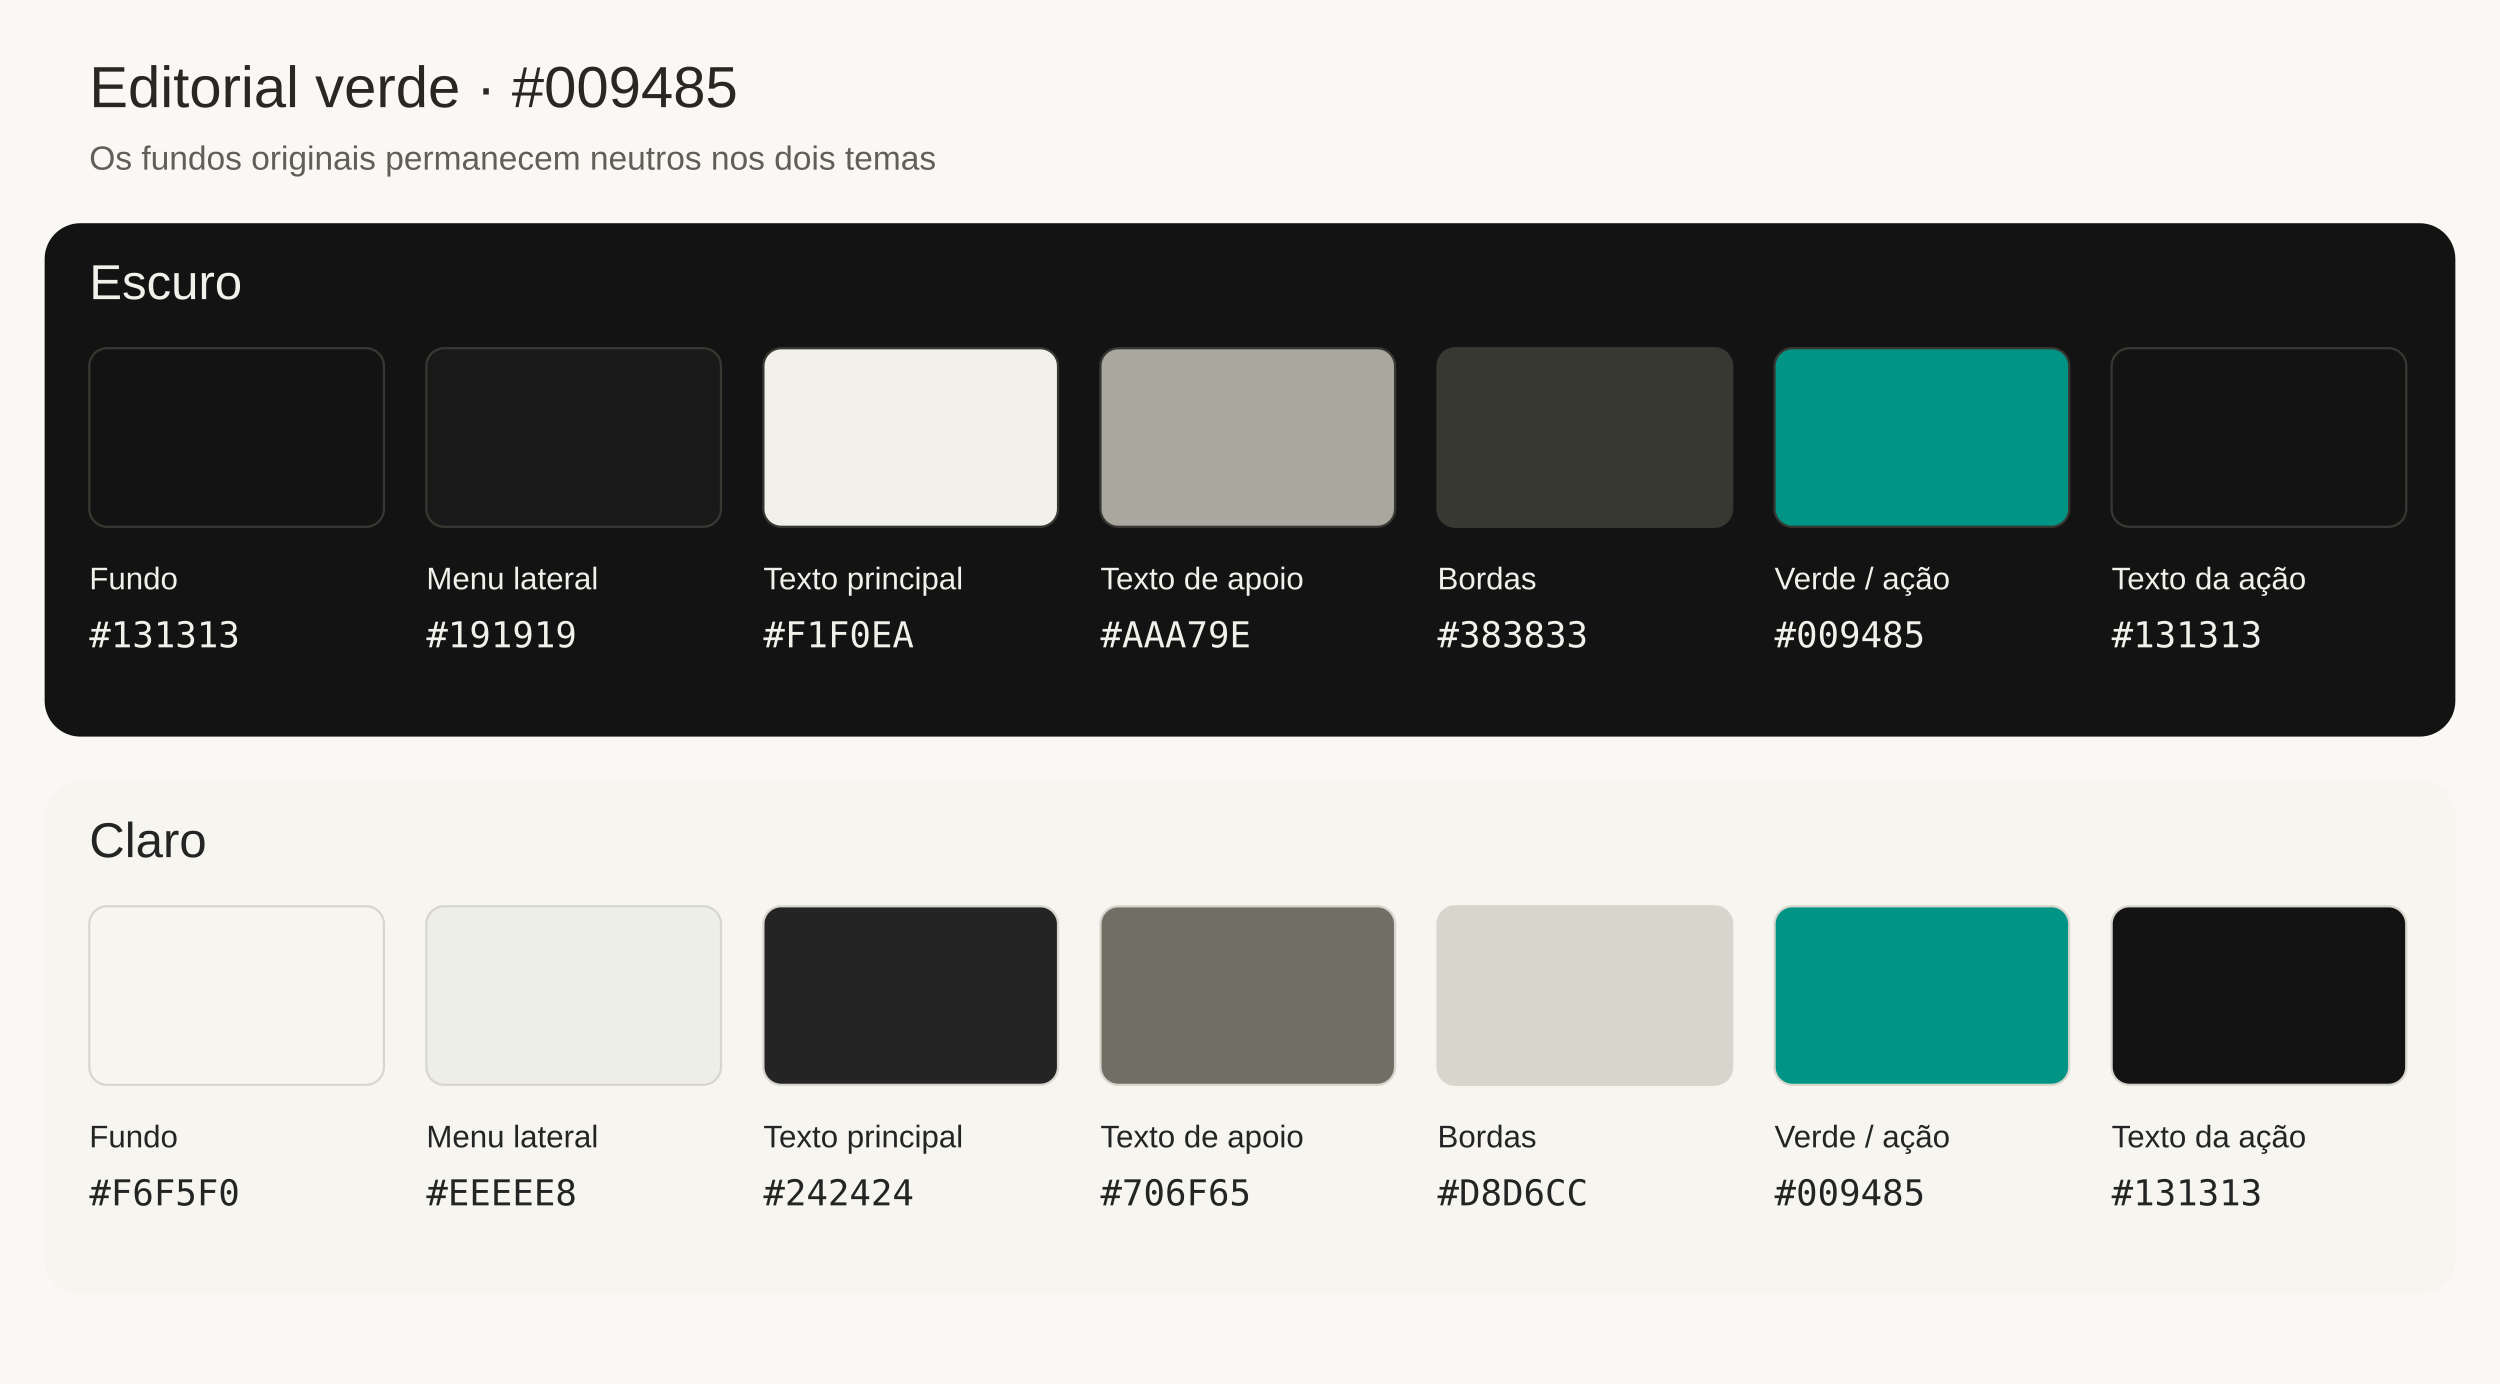
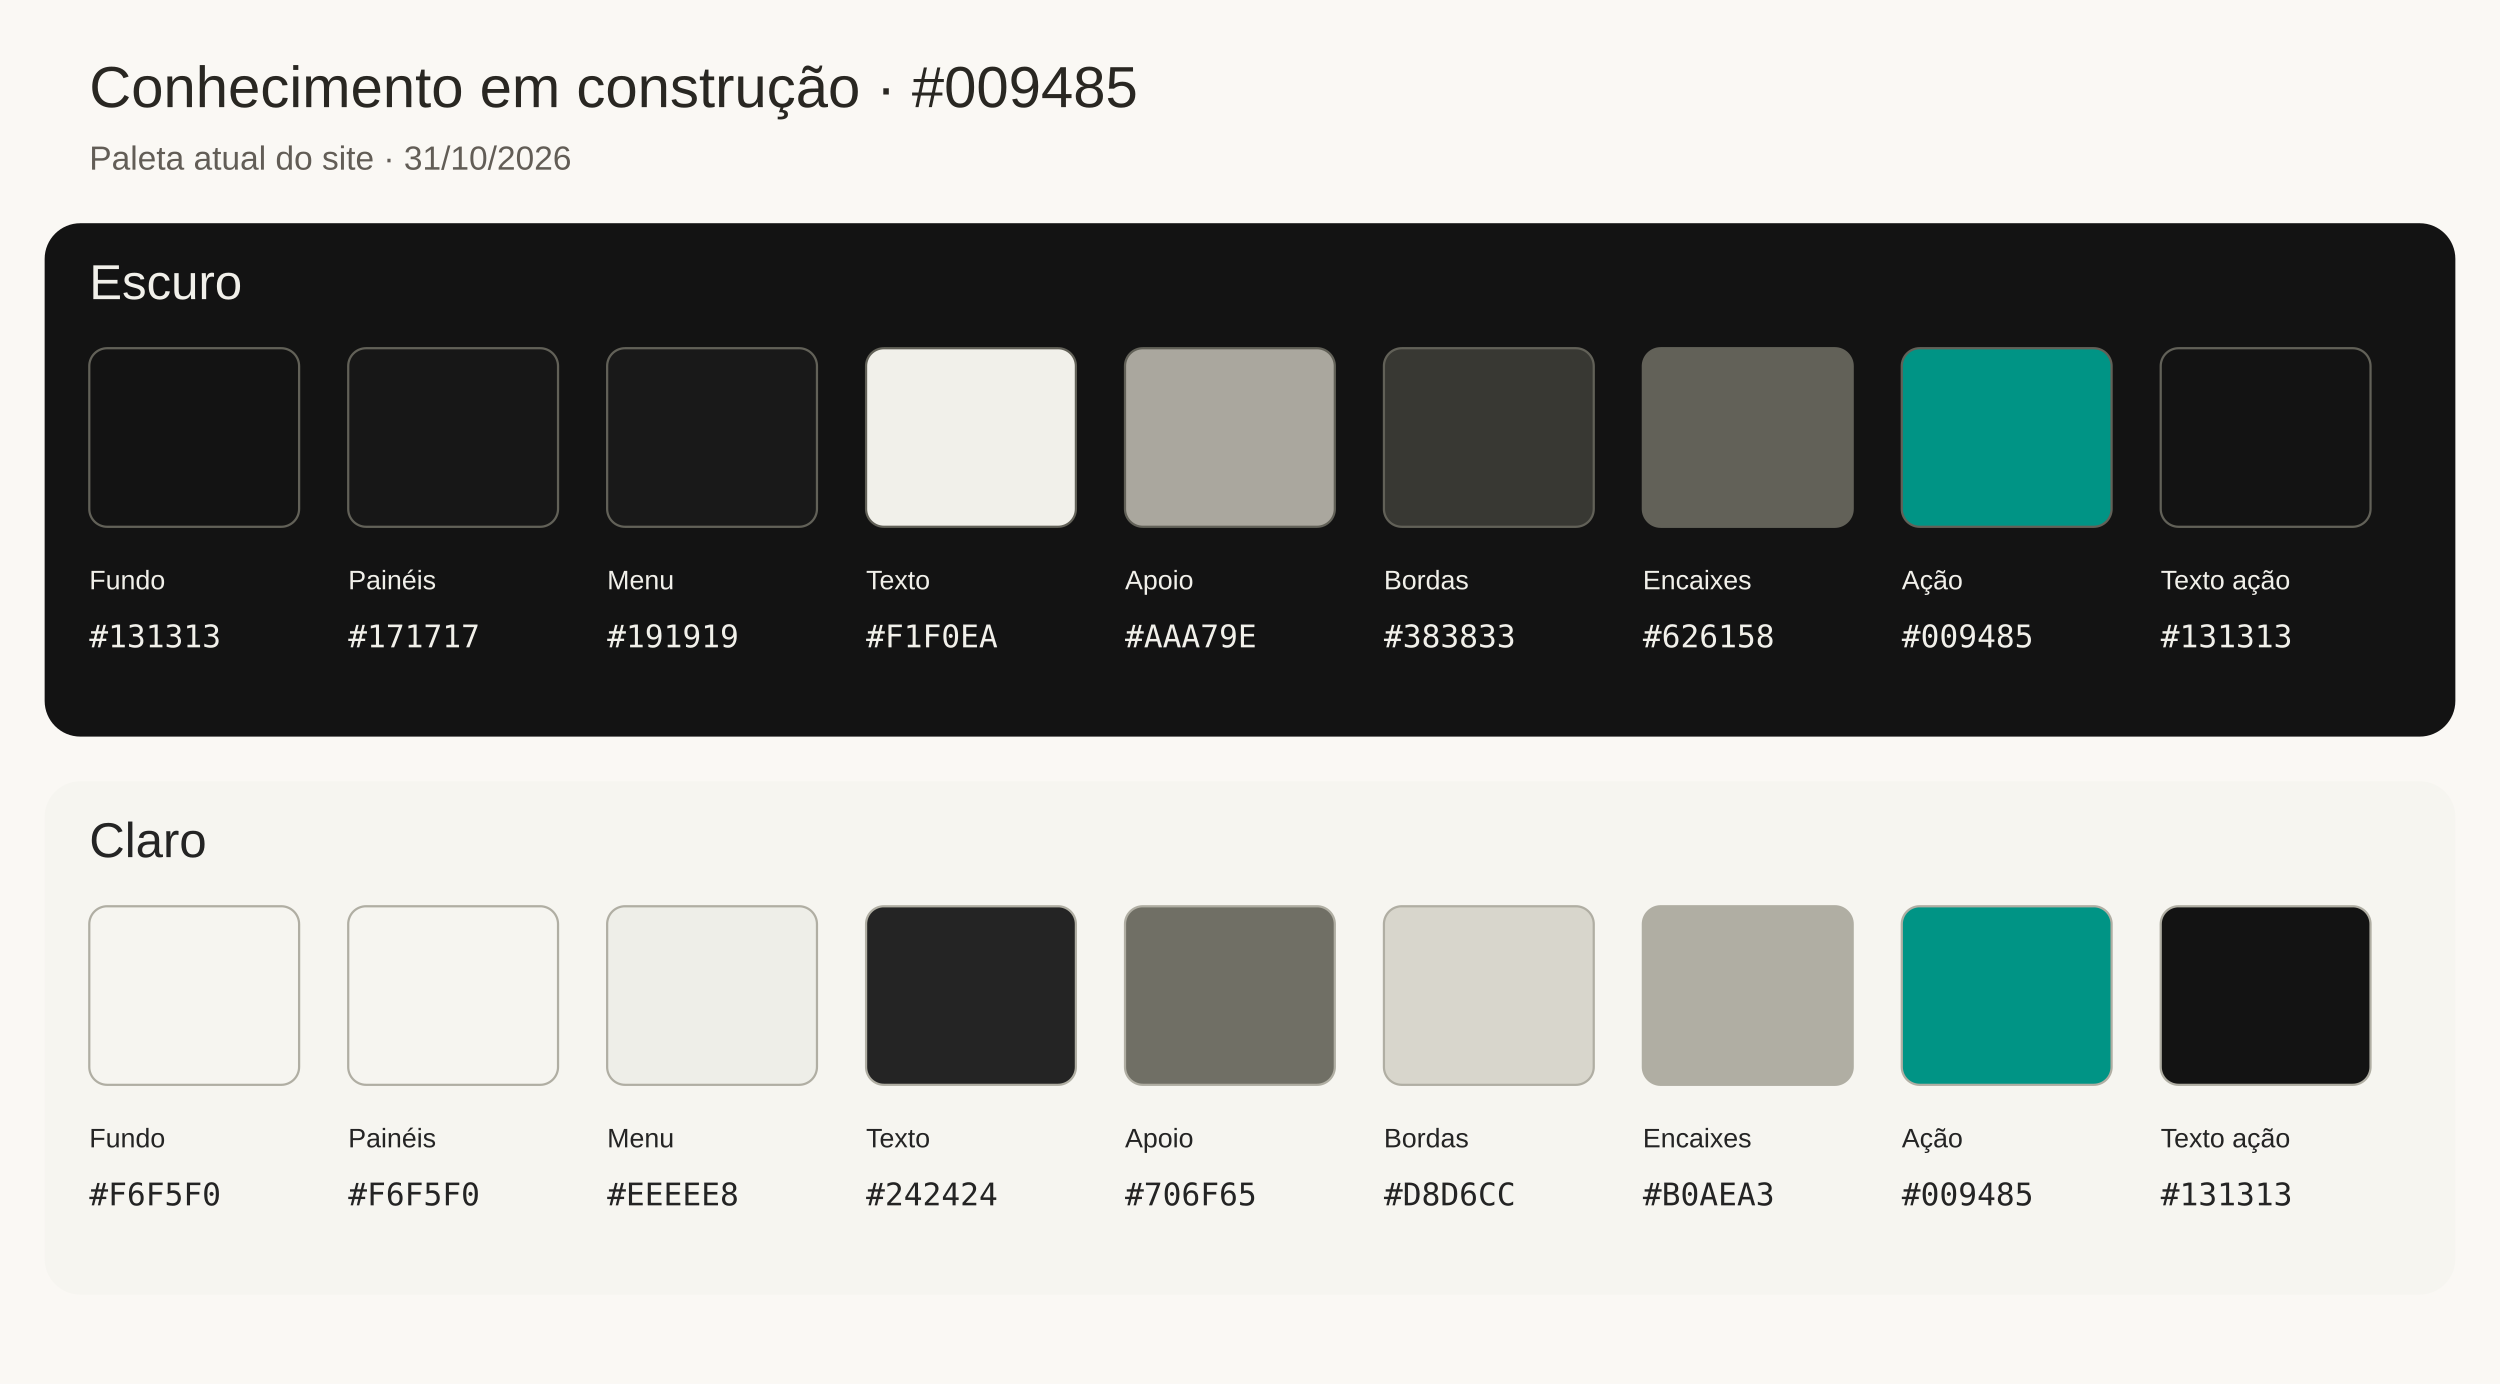
<svg xmlns="http://www.w3.org/2000/svg" width="1120" height="620" viewBox="0 0 1120 620" role="img" aria-labelledby="title desc">
  <rect width="1120" height="620" fill="#FAF8F4" />
-   <text x="40" y="48" font-family="Arial, sans-serif" font-size="26" fill="#292722">Editorial verde · #009485</text>
-   <text x="40" y="76" font-family="Arial, sans-serif" font-size="15" fill="#625D56">Os fundos originais permanecem neutros nos dois temas</text>
+   <text x="40" y="48" font-family="Arial, sans-serif" font-size="26" fill="#292722">Conhecimento em construção · #009485</text>
+   <text x="40" y="76" font-family="Arial, sans-serif" font-size="15" fill="#625D56">Paleta atual do site · 31/10/2026</text>
  <rect x="20" y="100" width="1080" height="230" rx="16" fill="#131313" />
  <text x="40" y="134" font-family="Arial, sans-serif" font-size="22" fill="#F1F0EA">Escuro</text>
-   <rect x="40" y="156" width="132" height="80" rx="8" fill="#131313" stroke="#383833" />
-   <text x="40" y="264" font-family="Arial, sans-serif" font-size="14" fill="#F1F0EA">Fundo</text>
-   <text x="40" y="290" font-family="monospace" font-size="16" fill="#F1F0EA">#131313</text>
-   <rect x="191" y="156" width="132" height="80" rx="8" fill="#191919" stroke="#383833" />
-   <text x="191" y="264" font-family="Arial, sans-serif" font-size="14" fill="#F1F0EA">Menu lateral</text>
-   <text x="191" y="290" font-family="monospace" font-size="16" fill="#F1F0EA">#191919</text>
-   <rect x="342" y="156" width="132" height="80" rx="8" fill="#F1F0EA" stroke="#383833" />
-   <text x="342" y="264" font-family="Arial, sans-serif" font-size="14" fill="#F1F0EA">Texto principal</text>
-   <text x="342" y="290" font-family="monospace" font-size="16" fill="#F1F0EA">#F1F0EA</text>
-   <rect x="493" y="156" width="132" height="80" rx="8" fill="#AAA79E" stroke="#383833" />
-   <text x="493" y="264" font-family="Arial, sans-serif" font-size="14" fill="#F1F0EA">Texto de apoio</text>
-   <text x="493" y="290" font-family="monospace" font-size="16" fill="#F1F0EA">#AAA79E</text>
-   <rect x="644" y="156" width="132" height="80" rx="8" fill="#383833" stroke="#383833" />
-   <text x="644" y="264" font-family="Arial, sans-serif" font-size="14" fill="#F1F0EA">Bordas</text>
-   <text x="644" y="290" font-family="monospace" font-size="16" fill="#F1F0EA">#383833</text>
-   <rect x="795" y="156" width="132" height="80" rx="8" fill="#009485" stroke="#383833" />
-   <text x="795" y="264" font-family="Arial, sans-serif" font-size="14" fill="#F1F0EA">Verde / ação</text>
-   <text x="795" y="290" font-family="monospace" font-size="16" fill="#F1F0EA">#009485</text>
-   <rect x="946" y="156" width="132" height="80" rx="8" fill="#131313" stroke="#383833" />
-   <text x="946" y="264" font-family="Arial, sans-serif" font-size="14" fill="#F1F0EA">Texto da ação</text>
-   <text x="946" y="290" font-family="monospace" font-size="16" fill="#F1F0EA">#131313</text>
+   <rect x="40" y="156" width="94" height="80" rx="8" fill="#131313" stroke="#626158" />
+   <text x="40" y="264" font-family="Arial, sans-serif" font-size="12" fill="#F1F0EA">Fundo</text>
+   <text x="40" y="290" font-family="monospace" font-size="14" fill="#F1F0EA">#131313</text>
+   <rect x="156" y="156" width="94" height="80" rx="8" fill="#171717" stroke="#626158" />
+   <text x="156" y="264" font-family="Arial, sans-serif" font-size="12" fill="#F1F0EA">Painéis</text>
+   <text x="156" y="290" font-family="monospace" font-size="14" fill="#F1F0EA">#171717</text>
+   <rect x="272" y="156" width="94" height="80" rx="8" fill="#191919" stroke="#626158" />
+   <text x="272" y="264" font-family="Arial, sans-serif" font-size="12" fill="#F1F0EA">Menu</text>
+   <text x="272" y="290" font-family="monospace" font-size="14" fill="#F1F0EA">#191919</text>
+   <rect x="388" y="156" width="94" height="80" rx="8" fill="#F1F0EA" stroke="#626158" />
+   <text x="388" y="264" font-family="Arial, sans-serif" font-size="12" fill="#F1F0EA">Texto</text>
+   <text x="388" y="290" font-family="monospace" font-size="14" fill="#F1F0EA">#F1F0EA</text>
+   <rect x="504" y="156" width="94" height="80" rx="8" fill="#AAA79E" stroke="#626158" />
+   <text x="504" y="264" font-family="Arial, sans-serif" font-size="12" fill="#F1F0EA">Apoio</text>
+   <text x="504" y="290" font-family="monospace" font-size="14" fill="#F1F0EA">#AAA79E</text>
+   <rect x="620" y="156" width="94" height="80" rx="8" fill="#383833" stroke="#626158" />
+   <text x="620" y="264" font-family="Arial, sans-serif" font-size="12" fill="#F1F0EA">Bordas</text>
+   <text x="620" y="290" font-family="monospace" font-size="14" fill="#F1F0EA">#383833</text>
+   <rect x="736" y="156" width="94" height="80" rx="8" fill="#626158" stroke="#626158" />
+   <text x="736" y="264" font-family="Arial, sans-serif" font-size="12" fill="#F1F0EA">Encaixes</text>
+   <text x="736" y="290" font-family="monospace" font-size="14" fill="#F1F0EA">#626158</text>
+   <rect x="852" y="156" width="94" height="80" rx="8" fill="#009485" stroke="#626158" />
+   <text x="852" y="264" font-family="Arial, sans-serif" font-size="12" fill="#F1F0EA">Ação</text>
+   <text x="852" y="290" font-family="monospace" font-size="14" fill="#F1F0EA">#009485</text>
+   <rect x="968" y="156" width="94" height="80" rx="8" fill="#131313" stroke="#626158" />
+   <text x="968" y="264" font-family="Arial, sans-serif" font-size="12" fill="#F1F0EA">Texto ação</text>
+   <text x="968" y="290" font-family="monospace" font-size="14" fill="#F1F0EA">#131313</text>
  <rect x="20" y="350" width="1080" height="230" rx="16" fill="#F6F5F0" />
  <text x="40" y="384" font-family="Arial, sans-serif" font-size="22" fill="#242424">Claro</text>
-   <rect x="40" y="406" width="132" height="80" rx="8" fill="#F6F5F0" stroke="#D8D6CC" />
-   <text x="40" y="514" font-family="Arial, sans-serif" font-size="14" fill="#242424">Fundo</text>
-   <text x="40" y="540" font-family="monospace" font-size="16" fill="#242424">#F6F5F0</text>
-   <rect x="191" y="406" width="132" height="80" rx="8" fill="#EEEEE8" stroke="#D8D6CC" />
-   <text x="191" y="514" font-family="Arial, sans-serif" font-size="14" fill="#242424">Menu lateral</text>
-   <text x="191" y="540" font-family="monospace" font-size="16" fill="#242424">#EEEEE8</text>
-   <rect x="342" y="406" width="132" height="80" rx="8" fill="#242424" stroke="#D8D6CC" />
-   <text x="342" y="514" font-family="Arial, sans-serif" font-size="14" fill="#242424">Texto principal</text>
-   <text x="342" y="540" font-family="monospace" font-size="16" fill="#242424">#242424</text>
-   <rect x="493" y="406" width="132" height="80" rx="8" fill="#706F65" stroke="#D8D6CC" />
-   <text x="493" y="514" font-family="Arial, sans-serif" font-size="14" fill="#242424">Texto de apoio</text>
-   <text x="493" y="540" font-family="monospace" font-size="16" fill="#242424">#706F65</text>
-   <rect x="644" y="406" width="132" height="80" rx="8" fill="#D8D6CC" stroke="#D8D6CC" />
-   <text x="644" y="514" font-family="Arial, sans-serif" font-size="14" fill="#242424">Bordas</text>
-   <text x="644" y="540" font-family="monospace" font-size="16" fill="#242424">#D8D6CC</text>
-   <rect x="795" y="406" width="132" height="80" rx="8" fill="#009485" stroke="#D8D6CC" />
-   <text x="795" y="514" font-family="Arial, sans-serif" font-size="14" fill="#242424">Verde / ação</text>
-   <text x="795" y="540" font-family="monospace" font-size="16" fill="#242424">#009485</text>
-   <rect x="946" y="406" width="132" height="80" rx="8" fill="#131313" stroke="#D8D6CC" />
-   <text x="946" y="514" font-family="Arial, sans-serif" font-size="14" fill="#242424">Texto da ação</text>
-   <text x="946" y="540" font-family="monospace" font-size="16" fill="#242424">#131313</text>
+   <rect x="40" y="406" width="94" height="80" rx="8" fill="#F6F5F0" stroke="#B0AEA3" />
+   <text x="40" y="514" font-family="Arial, sans-serif" font-size="12" fill="#242424">Fundo</text>
+   <text x="40" y="540" font-family="monospace" font-size="14" fill="#242424">#F6F5F0</text>
+   <rect x="156" y="406" width="94" height="80" rx="8" fill="#F6F5F0" stroke="#B0AEA3" />
+   <text x="156" y="514" font-family="Arial, sans-serif" font-size="12" fill="#242424">Painéis</text>
+   <text x="156" y="540" font-family="monospace" font-size="14" fill="#242424">#F6F5F0</text>
+   <rect x="272" y="406" width="94" height="80" rx="8" fill="#EEEEE8" stroke="#B0AEA3" />
+   <text x="272" y="514" font-family="Arial, sans-serif" font-size="12" fill="#242424">Menu</text>
+   <text x="272" y="540" font-family="monospace" font-size="14" fill="#242424">#EEEEE8</text>
+   <rect x="388" y="406" width="94" height="80" rx="8" fill="#242424" stroke="#B0AEA3" />
+   <text x="388" y="514" font-family="Arial, sans-serif" font-size="12" fill="#242424">Texto</text>
+   <text x="388" y="540" font-family="monospace" font-size="14" fill="#242424">#242424</text>
+   <rect x="504" y="406" width="94" height="80" rx="8" fill="#706F65" stroke="#B0AEA3" />
+   <text x="504" y="514" font-family="Arial, sans-serif" font-size="12" fill="#242424">Apoio</text>
+   <text x="504" y="540" font-family="monospace" font-size="14" fill="#242424">#706F65</text>
+   <rect x="620" y="406" width="94" height="80" rx="8" fill="#D8D6CC" stroke="#B0AEA3" />
+   <text x="620" y="514" font-family="Arial, sans-serif" font-size="12" fill="#242424">Bordas</text>
+   <text x="620" y="540" font-family="monospace" font-size="14" fill="#242424">#D8D6CC</text>
+   <rect x="736" y="406" width="94" height="80" rx="8" fill="#B0AEA3" stroke="#B0AEA3" />
+   <text x="736" y="514" font-family="Arial, sans-serif" font-size="12" fill="#242424">Encaixes</text>
+   <text x="736" y="540" font-family="monospace" font-size="14" fill="#242424">#B0AEA3</text>
+   <rect x="852" y="406" width="94" height="80" rx="8" fill="#009485" stroke="#B0AEA3" />
+   <text x="852" y="514" font-family="Arial, sans-serif" font-size="12" fill="#242424">Ação</text>
+   <text x="852" y="540" font-family="monospace" font-size="14" fill="#242424">#009485</text>
+   <rect x="968" y="406" width="94" height="80" rx="8" fill="#131313" stroke="#B0AEA3" />
+   <text x="968" y="514" font-family="Arial, sans-serif" font-size="12" fill="#242424">Texto ação</text>
+   <text x="968" y="540" font-family="monospace" font-size="14" fill="#242424">#131313</text>
</svg>
